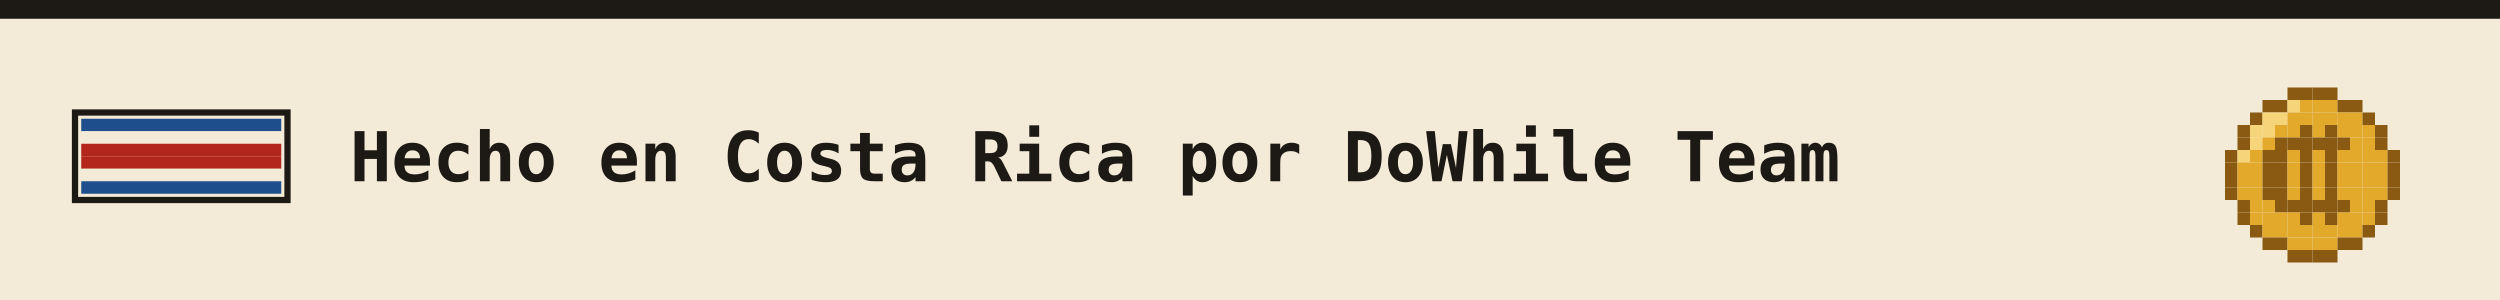
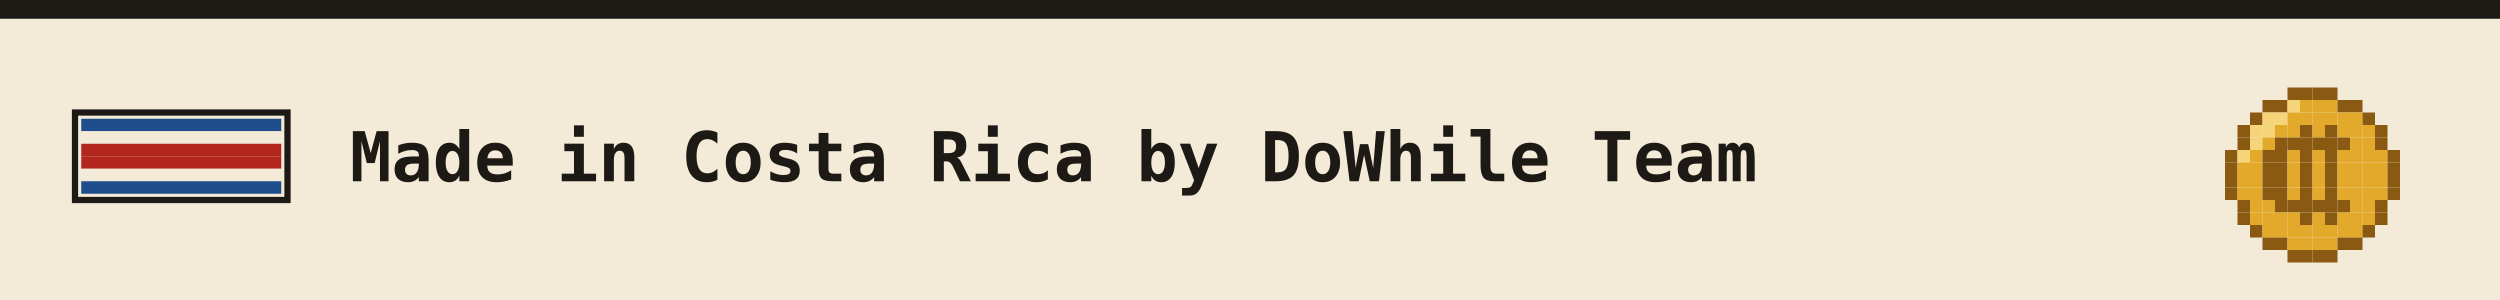
<svg xmlns="http://www.w3.org/2000/svg" viewBox="0 0 800 96" width="800" height="96" role="img" aria-labelledby="t d">
  <style>
    .h { font: 800 30px ui-monospace, "Cascadia Mono", Consolas, Menlo, "DejaVu Sans Mono", monospace; fill: #1d1a16; letter-spacing: 1px; }
    .num { font: 700 18px ui-monospace, "Cascadia Mono", Consolas, Menlo, "DejaVu Sans Mono", monospace; fill: #b3261e; }
    .title { font: 800 56px ui-monospace, "Cascadia Mono", Consolas, Menlo, "DejaVu Sans Mono", monospace; fill: #1d1a16; letter-spacing: 2px; }
    .tagline { font: italic 500 24px Georgia, "Iowan Old Style", "Times New Roman", serif; fill: #4f4536; }
    .event { font: 700 16px ui-monospace, "Cascadia Mono", Consolas, Menlo, "DejaVu Sans Mono", monospace; fill: #fbf6ea; letter-spacing: 1px; }
    .label { font: 800 22px ui-monospace, "Cascadia Mono", Consolas, Menlo, "DejaVu Sans Mono", monospace; fill: #1d1a16; }
    .label-sm { font: 800 20px ui-monospace, "Cascadia Mono", Consolas, Menlo, "DejaVu Sans Mono", monospace; fill: #1d1a16; }
    .detail { font: 500 18px Georgia, "Iowan Old Style", "Times New Roman", serif; fill: #4f4536; }
    .detail-sm { font: 500 16px Georgia, "Iowan Old Style", "Times New Roman", serif; fill: #4f4536; }
    .step { font: 700 14px ui-monospace, "Cascadia Mono", Consolas, Menlo, "DejaVu Sans Mono", monospace; fill: #b3261e; }
    .pct { font: 800 24px ui-monospace, "Cascadia Mono", Consolas, Menlo, "DejaVu Sans Mono", monospace; fill: #b3261e; }
    .stamp { font: 800 18px ui-monospace, "Cascadia Mono", Consolas, Menlo, "DejaVu Sans Mono", monospace; fill: #b3261e; letter-spacing: 2px; }
    .rule { font: 500 18px Georgia, "Iowan Old Style", "Times New Roman", serif; fill: #1d1a16; }
    .strong { font-weight: 700; }
    .blink { animation: blink 1s steps(1) infinite; }
    .bob { animation: bob 1.2s steps(1) infinite; }
    @keyframes blink { 50% { opacity: 0; } }
    @keyframes bob { 50% { transform: translateY(-6px); } }
    @media (prefers-reduced-motion: reduce) {
      * { animation: none !important; }
      .hide-still { opacity: 0; }
    }
  </style>
  <rect x="0" y="0" width="800" height="96" fill="#f3ead7" />
  <rect x="0" y="0" width="800" height="6" fill="#1d1a16" />
  <rect x="24" y="36" width="68" height="28" fill="none" stroke="#1d1a16" stroke-width="2" />
  <rect x="26" y="38" width="64" height="4" fill="#1f4e8c" />
  <rect x="26" y="42" width="64" height="4" fill="#f3ead7" />
  <rect x="26" y="46" width="64" height="4" fill="#b3261e" />
  <rect x="26" y="50" width="64" height="4" fill="#b3261e" />
  <rect x="26" y="54" width="64" height="4" fill="#f3ead7" />
  <rect x="26" y="58" width="64" height="4" fill="#1f4e8c" />
-   <text class="label" x="112" y="58">Hecho en Costa Rica por DoWhile Team</text>
+   <text class="label" x="112" y="58">Made in Costa Rica by DoWhile Team</text>
  <g class="bob">
    <rect x="732" y="28" width="4" height="4" fill="#8a5a12" />
    <rect x="736" y="28" width="4" height="4" fill="#8a5a12" />
    <rect x="740" y="28" width="4" height="4" fill="#8a5a12" />
    <rect x="744" y="28" width="4" height="4" fill="#8a5a12" />
    <rect x="724" y="32" width="4" height="4" fill="#8a5a12" />
    <rect x="728" y="32" width="4" height="4" fill="#8a5a12" />
    <rect x="732" y="32" width="4" height="4" fill="#f6d47a" />
    <rect x="736" y="32" width="4" height="4" fill="#e2a92b" />
    <rect x="740" y="32" width="4" height="4" fill="#e2a92b" />
    <rect x="744" y="32" width="4" height="4" fill="#e2a92b" />
    <rect x="748" y="32" width="4" height="4" fill="#8a5a12" />
    <rect x="752" y="32" width="4" height="4" fill="#8a5a12" />
    <rect x="720" y="36" width="4" height="4" fill="#8a5a12" />
    <rect x="724" y="36" width="4" height="4" fill="#f6d47a" />
    <rect x="728" y="36" width="4" height="4" fill="#f6d47a" />
    <rect x="732" y="36" width="4" height="4" fill="#e2a92b" />
    <rect x="736" y="36" width="4" height="4" fill="#e2a92b" />
    <rect x="740" y="36" width="4" height="4" fill="#e2a92b" />
    <rect x="744" y="36" width="4" height="4" fill="#e2a92b" />
    <rect x="748" y="36" width="4" height="4" fill="#e2a92b" />
    <rect x="752" y="36" width="4" height="4" fill="#e2a92b" />
    <rect x="756" y="36" width="4" height="4" fill="#8a5a12" />
    <rect x="716" y="40" width="4" height="4" fill="#8a5a12" />
    <rect x="720" y="40" width="4" height="4" fill="#f6d47a" />
    <rect x="724" y="40" width="4" height="4" fill="#f6d47a" />
    <rect x="728" y="40" width="4" height="4" fill="#e2a92b" />
    <rect x="732" y="40" width="4" height="4" fill="#e2a92b" />
    <rect x="736" y="40" width="4" height="4" fill="#8a5a12" />
    <rect x="740" y="40" width="4" height="4" fill="#e2a92b" />
    <rect x="744" y="40" width="4" height="4" fill="#8a5a12" />
    <rect x="748" y="40" width="4" height="4" fill="#e2a92b" />
    <rect x="752" y="40" width="4" height="4" fill="#e2a92b" />
    <rect x="756" y="40" width="4" height="4" fill="#e2a92b" />
    <rect x="760" y="40" width="4" height="4" fill="#8a5a12" />
    <rect x="716" y="44" width="4" height="4" fill="#8a5a12" />
    <rect x="720" y="44" width="4" height="4" fill="#f6d47a" />
    <rect x="724" y="44" width="4" height="4" fill="#e2a92b" />
    <rect x="728" y="44" width="4" height="4" fill="#8a5a12" />
    <rect x="732" y="44" width="4" height="4" fill="#8a5a12" />
    <rect x="736" y="44" width="4" height="4" fill="#8a5a12" />
    <rect x="740" y="44" width="4" height="4" fill="#8a5a12" />
    <rect x="744" y="44" width="4" height="4" fill="#8a5a12" />
    <rect x="748" y="44" width="4" height="4" fill="#8a5a12" />
    <rect x="752" y="44" width="4" height="4" fill="#e2a92b" />
    <rect x="756" y="44" width="4" height="4" fill="#e2a92b" />
    <rect x="760" y="44" width="4" height="4" fill="#8a5a12" />
    <rect x="712" y="48" width="4" height="4" fill="#8a5a12" />
    <rect x="716" y="48" width="4" height="4" fill="#f6d47a" />
    <rect x="720" y="48" width="4" height="4" fill="#e2a92b" />
    <rect x="724" y="48" width="4" height="4" fill="#8a5a12" />
    <rect x="728" y="48" width="4" height="4" fill="#8a5a12" />
    <rect x="732" y="48" width="4" height="4" fill="#e2a92b" />
    <rect x="736" y="48" width="4" height="4" fill="#8a5a12" />
    <rect x="740" y="48" width="4" height="4" fill="#e2a92b" />
    <rect x="744" y="48" width="4" height="4" fill="#8a5a12" />
    <rect x="748" y="48" width="4" height="4" fill="#e2a92b" />
    <rect x="752" y="48" width="4" height="4" fill="#e2a92b" />
    <rect x="756" y="48" width="4" height="4" fill="#e2a92b" />
    <rect x="760" y="48" width="4" height="4" fill="#e2a92b" />
    <rect x="764" y="48" width="4" height="4" fill="#8a5a12" />
    <rect x="712" y="52" width="4" height="4" fill="#8a5a12" />
    <rect x="716" y="52" width="4" height="4" fill="#e2a92b" />
    <rect x="720" y="52" width="4" height="4" fill="#e2a92b" />
    <rect x="724" y="52" width="4" height="4" fill="#8a5a12" />
    <rect x="728" y="52" width="4" height="4" fill="#8a5a12" />
    <rect x="732" y="52" width="4" height="4" fill="#e2a92b" />
    <rect x="736" y="52" width="4" height="4" fill="#8a5a12" />
    <rect x="740" y="52" width="4" height="4" fill="#e2a92b" />
    <rect x="744" y="52" width="4" height="4" fill="#8a5a12" />
    <rect x="748" y="52" width="4" height="4" fill="#e2a92b" />
    <rect x="752" y="52" width="4" height="4" fill="#e2a92b" />
    <rect x="756" y="52" width="4" height="4" fill="#e2a92b" />
    <rect x="760" y="52" width="4" height="4" fill="#e2a92b" />
    <rect x="764" y="52" width="4" height="4" fill="#8a5a12" />
    <rect x="712" y="56" width="4" height="4" fill="#8a5a12" />
    <rect x="716" y="56" width="4" height="4" fill="#e2a92b" />
    <rect x="720" y="56" width="4" height="4" fill="#e2a92b" />
    <rect x="724" y="56" width="4" height="4" fill="#8a5a12" />
    <rect x="728" y="56" width="4" height="4" fill="#8a5a12" />
    <rect x="732" y="56" width="4" height="4" fill="#e2a92b" />
    <rect x="736" y="56" width="4" height="4" fill="#8a5a12" />
    <rect x="740" y="56" width="4" height="4" fill="#e2a92b" />
    <rect x="744" y="56" width="4" height="4" fill="#8a5a12" />
    <rect x="748" y="56" width="4" height="4" fill="#e2a92b" />
    <rect x="752" y="56" width="4" height="4" fill="#e2a92b" />
    <rect x="756" y="56" width="4" height="4" fill="#e2a92b" />
    <rect x="760" y="56" width="4" height="4" fill="#e2a92b" />
    <rect x="764" y="56" width="4" height="4" fill="#8a5a12" />
    <rect x="712" y="60" width="4" height="4" fill="#8a5a12" />
    <rect x="716" y="60" width="4" height="4" fill="#e2a92b" />
    <rect x="720" y="60" width="4" height="4" fill="#e2a92b" />
    <rect x="724" y="60" width="4" height="4" fill="#8a5a12" />
    <rect x="728" y="60" width="4" height="4" fill="#8a5a12" />
    <rect x="732" y="60" width="4" height="4" fill="#e2a92b" />
    <rect x="736" y="60" width="4" height="4" fill="#8a5a12" />
    <rect x="740" y="60" width="4" height="4" fill="#e2a92b" />
    <rect x="744" y="60" width="4" height="4" fill="#8a5a12" />
    <rect x="748" y="60" width="4" height="4" fill="#e2a92b" />
    <rect x="752" y="60" width="4" height="4" fill="#e2a92b" />
    <rect x="756" y="60" width="4" height="4" fill="#e2a92b" />
    <rect x="760" y="60" width="4" height="4" fill="#e2a92b" />
    <rect x="764" y="60" width="4" height="4" fill="#8a5a12" />
    <rect x="716" y="64" width="4" height="4" fill="#8a5a12" />
    <rect x="720" y="64" width="4" height="4" fill="#e2a92b" />
    <rect x="724" y="64" width="4" height="4" fill="#e2a92b" />
    <rect x="728" y="64" width="4" height="4" fill="#8a5a12" />
    <rect x="732" y="64" width="4" height="4" fill="#8a5a12" />
    <rect x="736" y="64" width="4" height="4" fill="#8a5a12" />
    <rect x="740" y="64" width="4" height="4" fill="#8a5a12" />
    <rect x="744" y="64" width="4" height="4" fill="#8a5a12" />
    <rect x="748" y="64" width="4" height="4" fill="#8a5a12" />
    <rect x="752" y="64" width="4" height="4" fill="#e2a92b" />
    <rect x="756" y="64" width="4" height="4" fill="#e2a92b" />
    <rect x="760" y="64" width="4" height="4" fill="#8a5a12" />
    <rect x="716" y="68" width="4" height="4" fill="#8a5a12" />
    <rect x="720" y="68" width="4" height="4" fill="#e2a92b" />
    <rect x="724" y="68" width="4" height="4" fill="#e2a92b" />
    <rect x="728" y="68" width="4" height="4" fill="#e2a92b" />
    <rect x="732" y="68" width="4" height="4" fill="#e2a92b" />
    <rect x="736" y="68" width="4" height="4" fill="#8a5a12" />
    <rect x="740" y="68" width="4" height="4" fill="#e2a92b" />
    <rect x="744" y="68" width="4" height="4" fill="#8a5a12" />
    <rect x="748" y="68" width="4" height="4" fill="#e2a92b" />
    <rect x="752" y="68" width="4" height="4" fill="#e2a92b" />
    <rect x="756" y="68" width="4" height="4" fill="#e2a92b" />
    <rect x="760" y="68" width="4" height="4" fill="#8a5a12" />
    <rect x="720" y="72" width="4" height="4" fill="#8a5a12" />
    <rect x="724" y="72" width="4" height="4" fill="#e2a92b" />
    <rect x="728" y="72" width="4" height="4" fill="#e2a92b" />
    <rect x="732" y="72" width="4" height="4" fill="#e2a92b" />
    <rect x="736" y="72" width="4" height="4" fill="#e2a92b" />
    <rect x="740" y="72" width="4" height="4" fill="#e2a92b" />
    <rect x="744" y="72" width="4" height="4" fill="#e2a92b" />
    <rect x="748" y="72" width="4" height="4" fill="#e2a92b" />
    <rect x="752" y="72" width="4" height="4" fill="#e2a92b" />
    <rect x="756" y="72" width="4" height="4" fill="#8a5a12" />
    <rect x="724" y="76" width="4" height="4" fill="#8a5a12" />
    <rect x="728" y="76" width="4" height="4" fill="#8a5a12" />
    <rect x="732" y="76" width="4" height="4" fill="#e2a92b" />
    <rect x="736" y="76" width="4" height="4" fill="#e2a92b" />
    <rect x="740" y="76" width="4" height="4" fill="#e2a92b" />
    <rect x="744" y="76" width="4" height="4" fill="#e2a92b" />
    <rect x="748" y="76" width="4" height="4" fill="#8a5a12" />
    <rect x="752" y="76" width="4" height="4" fill="#8a5a12" />
    <rect x="732" y="80" width="4" height="4" fill="#8a5a12" />
    <rect x="736" y="80" width="4" height="4" fill="#8a5a12" />
    <rect x="740" y="80" width="4" height="4" fill="#8a5a12" />
    <rect x="744" y="80" width="4" height="4" fill="#8a5a12" />
  </g>
</svg>
